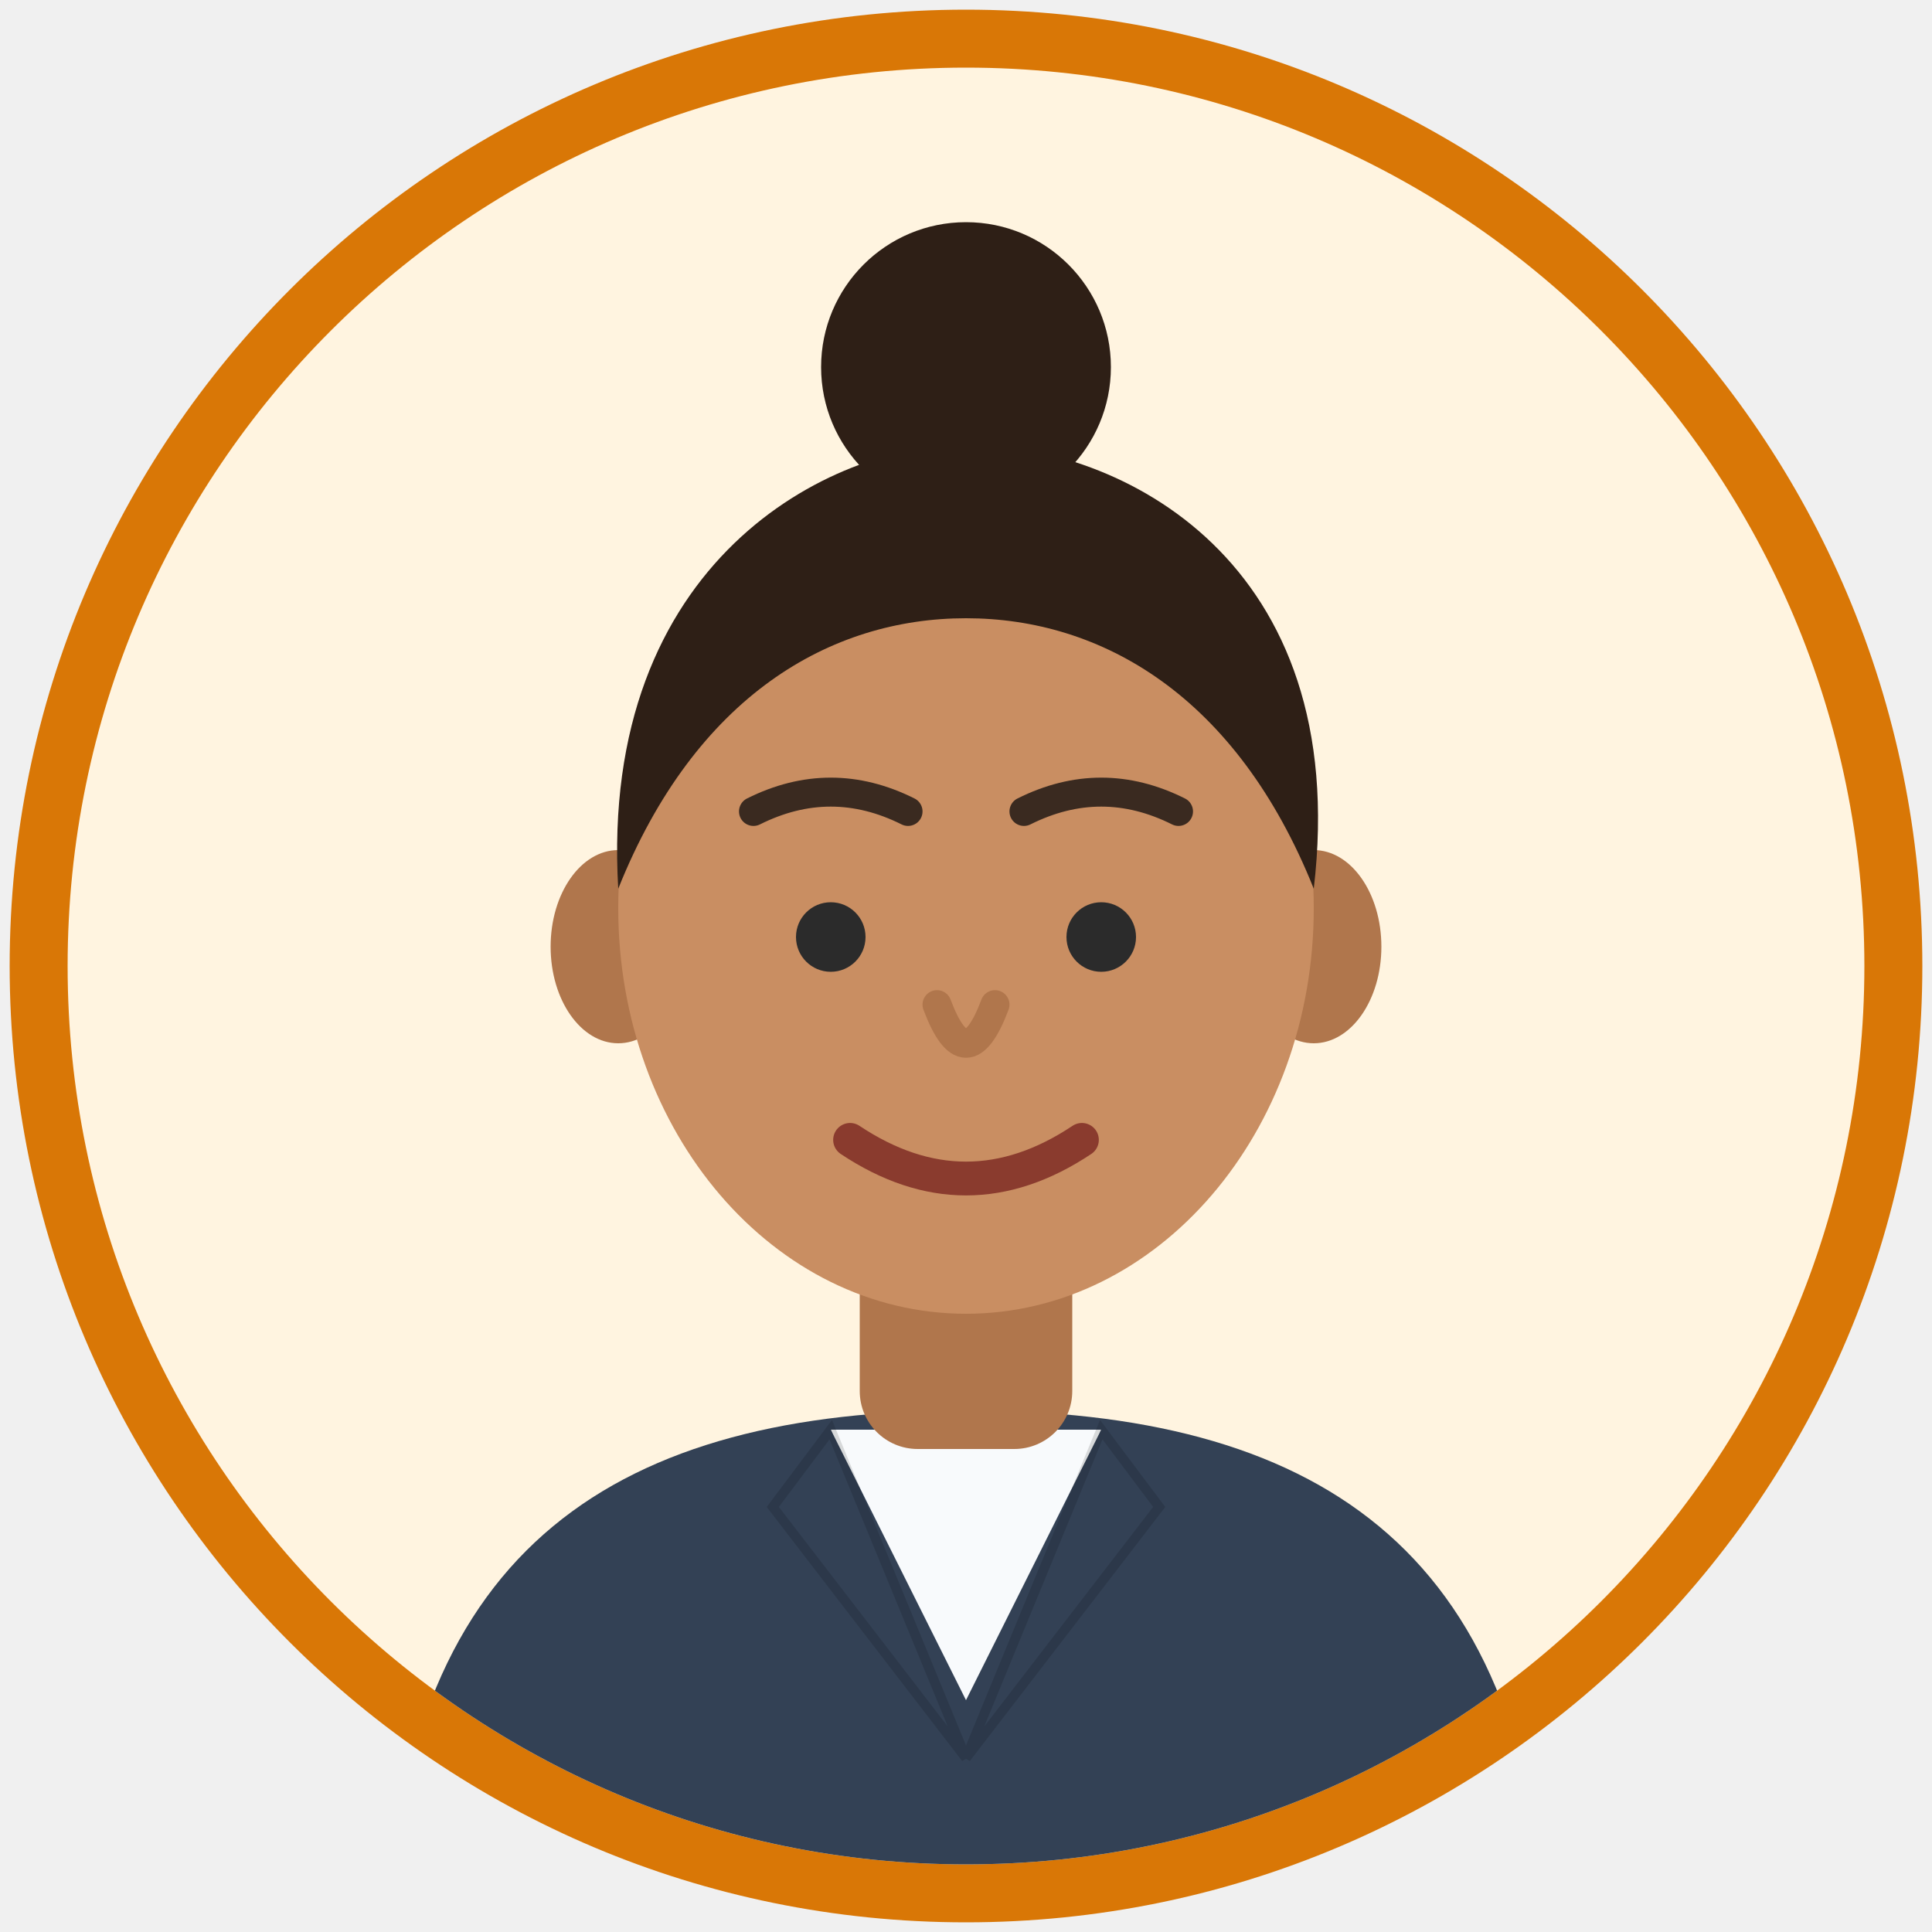
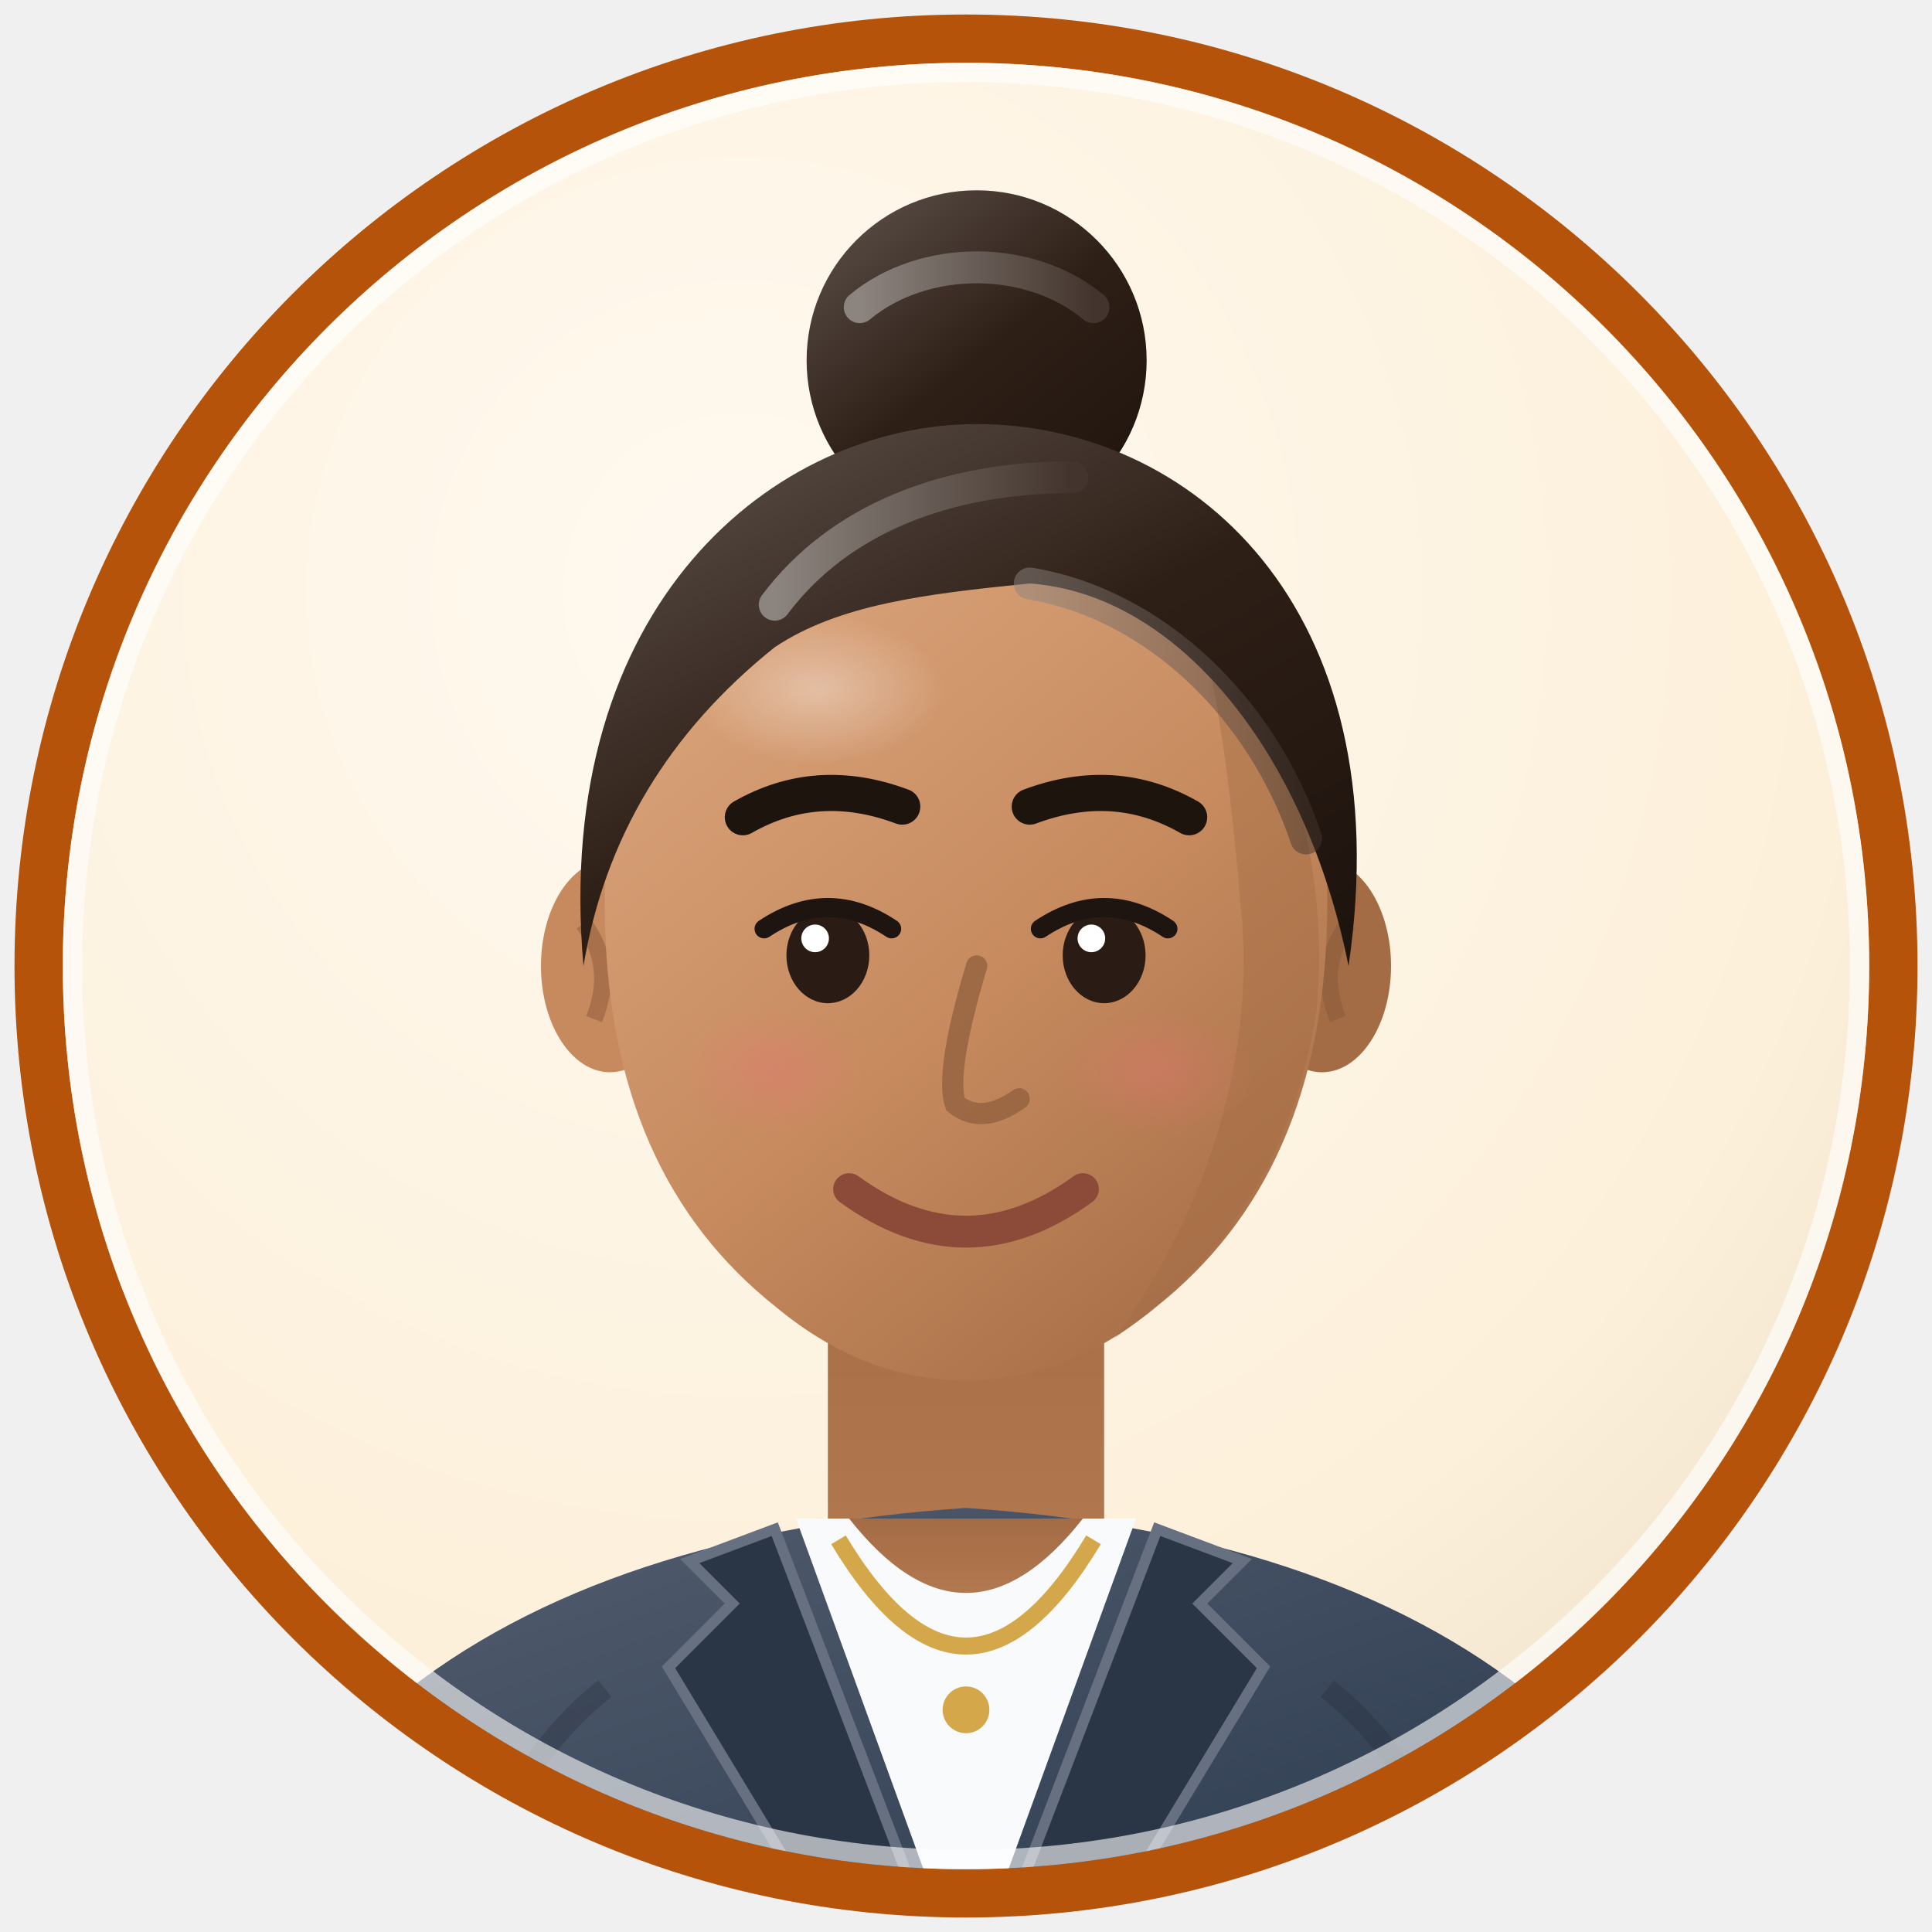
- <svg xmlns="http://www.w3.org/2000/svg" viewBox="0 0 200 200" role="img">
-   <circle cx="100" cy="100" r="96" fill="#FFF4E0" stroke="#D97706" stroke-width="6" />
-   <clipPath id="c">
-     <circle cx="100" cy="100" r="93" />
-   </clipPath>
-   <g clip-path="url(#c)">
-     <circle cx="100" cy="38" r="15" fill="#2E1F16" />
-     <path d="M40 200 C42 160 64 146 100 146 C136 146 158 160 160 200 Z" fill="#334155" />
-     <path d="M86 148 L100 176 L114 148 Z" fill="#F8FAFC" />
-     <path d="M86 148 L80 156 L100 182 Z M114 148 L120 156 L100 182 Z" fill="#334155" stroke="#00000022" />
-     <rect x="89" y="124" width="22" height="26" rx="6" fill="#B0764C" />
-     <ellipse cx="64" cy="98" rx="7" ry="10" fill="#B0764C" />
-     <ellipse cx="136" cy="98" rx="7" ry="10" fill="#B0764C" />
-     <ellipse cx="100" cy="94" rx="36" ry="42" fill="#C98E62" />
-     <path d="M64 92 C62 58 86 46 100 46 C116 46 140 58 136 92 C128 72 114 64 100 64 C86 64 72 72 64 92 Z" fill="#2E1F16" />
-     <path d="M78 84 Q86 80 94 84 M106 84 Q114 80 122 84" stroke="#3A2A20" stroke-width="3" fill="none" stroke-linecap="round" />
-     <circle cx="86" cy="97" r="3.6" fill="#2B2B2B" />
-     <circle cx="114" cy="97" r="3.6" fill="#2B2B2B" />
-     <path d="M97 104 Q100 112 103 104" stroke="#B0764C" stroke-width="3" fill="none" stroke-linecap="round" />
-     <path d="M88 118 Q100 126 112 118" stroke="#8A3B2E" stroke-width="3.5" fill="none" stroke-linecap="round" />
+ <svg xmlns="http://www.w3.org/2000/svg" viewBox="0 0 200 200" class="portrait" role="img">
+   <defs>
+     <linearGradient id="leslie-skin" x1="0.2" y1="0" x2="0.85" y2="1">
+       <stop offset="0" stop-color="#DDA77F" />
+       <stop offset="0.55" stop-color="#C68A5E" />
+       <stop offset="1" stop-color="#A46C45" />
+     </linearGradient>
+     <linearGradient id="leslie-neck" x1="0" y1="0" x2="0" y2="1">
+       <stop offset="0" stop-color="#A46C45" />
+       <stop offset="1" stop-color="#B2784F" />
+     </linearGradient>
+     <linearGradient id="leslie-hair" x1="0.1" y1="0" x2="0.9" y2="1">
+       <stop offset="0" stop-color="#5C5049" />
+       <stop offset="0.5" stop-color="#2E1F16" />
+       <stop offset="1" stop-color="#1E140E" />
+     </linearGradient>
+     <linearGradient id="leslie-hairmass" gradientUnits="userSpaceOnUse" x1="70" y1="30" x2="130" y2="110">
+       <stop offset="0" stop-color="#584C45" />
+       <stop offset="1" stop-color="#20160F" />
+     </linearGradient>
+     <linearGradient id="leslie-hairhi" x1="0" y1="0" x2="1" y2="0">
+       <stop offset="0" stop-color="#8C847F" />
+       <stop offset="1" stop-color="#43352D" />
+     </linearGradient>
+     <linearGradient id="leslie-cloth" x1="0.1" y1="0" x2="0.9" y2="1">
+       <stop offset="0" stop-color="#545F70" />
+       <stop offset="0.6" stop-color="#334155" />
+       <stop offset="1" stop-color="#263140" />
+     </linearGradient>
+     <radialGradient id="leslie-cheek" cx="0.5" cy="0.5" r="0.5">
+       <stop offset="0" stop-color="#F0707A" stop-opacity="0.3" />
+       <stop offset="1" stop-color="#F0707A" stop-opacity="0" />
+     </radialGradient>
+     <radialGradient id="leslie-shine" cx="0.5" cy="0.5" r="0.5">
+       <stop offset="0" stop-color="#FFFFFF" stop-opacity="0.35" />
+       <stop offset="1" stop-color="#FFFFFF" stop-opacity="0" />
+     </radialGradient>
+     <radialGradient id="leslie-bg" cx="0.38" cy="0.3" r="0.85">
+       <stop offset="0" stop-color="#FEF9F0" />
+       <stop offset="0.7" stop-color="#FDF0DA" />
+       <stop offset="1" stop-color="#EBDFCB" />
+     </radialGradient>
+     <radialGradient id="leslie-shadow" cx="0.5" cy="0.5" r="0.5">
+       <stop offset="0" stop-color="#0F172A" stop-opacity="0.22" />
+       <stop offset="1" stop-color="#0F172A" stop-opacity="0" />
+     </radialGradient>
+     <clipPath id="leslie-clip">
+       <circle cx="100" cy="100" r="94" />
+     </clipPath>
+   </defs>
+   <circle cx="100" cy="100" r="97" fill="url(#leslie-bg)" />
+   <g clip-path="url(#leslie-clip)">
+     <ellipse cx="100" cy="204" rx="90" ry="26" fill="url(#leslie-shadow)" />
+     <g class="p-bust">
+       <g transform="translate(100 100) scale(1.1) translate(-100 -96)">
+         <g transform="translate(0 4)">
+           <circle cx="101" cy="35" r="16" fill="url(#leslie-hair)" />
+           <path d="M90 30 C96 25 106 25 112 30" stroke="url(#leslie-hairhi)" stroke-width="3" fill="none" stroke-linecap="round" />
+         </g>
+         <path d="M87 112 L87 150 Q100 158 113 150 L113 112 Z" fill="url(#leslie-neck)" />
+         <path d="M87 128 Q100 140 113 128 L113 120 L87 120 Z" fill="#8B5C3B" opacity=".35" />
+         <path d="M24 214 C26 170 56 150 100 147 C144 150 174 170 176 214 Z" fill="url(#leslie-cloth)" />
+         <path d="M48 214 C50 186 56 172 66 164" stroke="#252F3D" stroke-width="2" fill="none" opacity=".35" />
+         <path d="M152 214 C150 186 144 172 134 164" stroke="#252F3D" stroke-width="2" fill="none" opacity=".35" />
+         <path d="M84 148 L100 192 L116 148 Z" fill="#F8FAFC" />
+         <path d="M89 148 Q100 162 111 148 Z" fill="url(#leslie-neck)" />
+         <path d="M88 150 Q100 170 112 150" stroke="#D4A84A" stroke-width="1.6" fill="none" />
+         <circle cx="100" cy="166" r="2.2" fill="#D4A84A" />
+         <path d="M82 149 L100 196 L95 200 L72 162 L78 156 L74 152 Z" fill="#2A3546" stroke="#667080" stroke-width="1" />
+         <path d="M118 149 L100 196 L105 200 L128 162 L122 156 L126 152 Z" fill="#2A3546" stroke="#667080" stroke-width="1" />
+         <circle cx="104" cy="206" r="2.4" fill="#1C242F" />
+         <g class="p-head">
+           <g transform="translate(0 4)">
+             <ellipse cx="66.5" cy="92" rx="6.5" ry="10" fill="#C68A5E" />
+             <ellipse cx="133.5" cy="92" rx="6.5" ry="10" fill="#A46C45" />
+             <path d="M64 88 Q67 92 65 97" stroke="#94613E" stroke-width="1.6" fill="none" opacity=".6" />
+             <path d="M136 88 Q133 92 135 97" stroke="#8B5C3B" stroke-width="1.6" fill="none" opacity=".6" />
+             <path d="M100 46 C123 46 134 63 134 86 C134 104 128 116 118 124 C112 129 106 131 100 131 C94 131 88 129 82 124 C72 116 66 104 66 86 C66 63 77 46 100 46 Z" fill="url(#leslie-skin)" />
+             <path d="M122 60 C132 70 134 86 133 96 C131 110 124 120 114 127 C122 116 127 102 126 88 C125 76 124 68 122 60 Z" fill="#A46C45" opacity=".45" />
+             <ellipse cx="82" cy="102" rx="9" ry="6" fill="url(#leslie-cheek)" />
+             <ellipse cx="118" cy="102" rx="9" ry="6" fill="url(#leslie-cheek)" />
+             <ellipse cx="86" cy="66" rx="12" ry="7" fill="url(#leslie-shine)" />
+             <path d="M64 92 C61 58 82 41 101 41 C121 41 141 58 136 92 C132 72 120 57 106 56 C96 57 88 58 82 62 C72 70 66 80 64 92 Z" fill="url(#leslie-hair)" />
+             <path d="M82 58 C88 50 98 46 110 46" stroke="url(#leslie-hairhi)" stroke-width="3" fill="none" stroke-linecap="round" />
+             <path d="M106 56 C118 58 128 68 132 80" stroke="url(#leslie-hairhi)" stroke-width="3" fill="none" stroke-linecap="round" opacity=".5" />
+             <path d="M101 92 Q98 102 99 105 Q101.5 107 105 104.5" stroke="#905F3D" stroke-width="2" fill="none" stroke-linecap="round" opacity=".75" />
+             <ellipse cx="87" cy="91" rx="3.9" ry="4.5" fill="#2A1C14" />
+             <circle cx="85.8" cy="89.4" r="1.3" fill="#FFFFFF" />
+             <path d="M81 88.5 Q87 84.5 93 88.5" stroke="#1E1410" stroke-width="1.8" fill="none" stroke-linecap="round" />
+             <ellipse cx="113" cy="91" rx="3.9" ry="4.5" fill="#2A1C14" />
+             <circle cx="111.8" cy="89.4" r="1.3" fill="#FFFFFF" />
+             <path d="M107 88.5 Q113 84.5 119 88.5" stroke="#1E1410" stroke-width="1.8" fill="none" stroke-linecap="round" />
+             <g class="p-lids" opacity="0">
+               <ellipse cx="87" cy="90.5" rx="6.2" ry="6" fill="#C68A5E" />
+               <ellipse cx="113" cy="90.5" rx="6.2" ry="6" fill="#C68A5E" />
+               <path d="M81 92 Q87 95 93 92 M107 92 Q113 95 119 92" stroke="#1E1410" stroke-width="1.8" fill="none" stroke-linecap="round" />
+             </g>
+             <path d="M79 78 Q86 74 94 77" stroke="#1E140E" stroke-width="3.4" fill="none" stroke-linecap="round" />
+             <path d="M106 77 Q114 74 121 78" stroke="#1E140E" stroke-width="3.4" fill="none" stroke-linecap="round" />
+             <path d="M89 113 Q100 121 111 113" stroke-width="3" stroke="#8C4A39" fill="none" stroke-linecap="round" />
+           </g>
+         </g>
+       </g>
+     </g>
  </g>
+   <circle cx="100" cy="100" r="96" fill="none" stroke="#B45309" stroke-width="5" />
+   <circle cx="100" cy="100" r="92.5" fill="none" stroke="#FFFFFF" stroke-width="2" opacity=".6" />
</svg>
